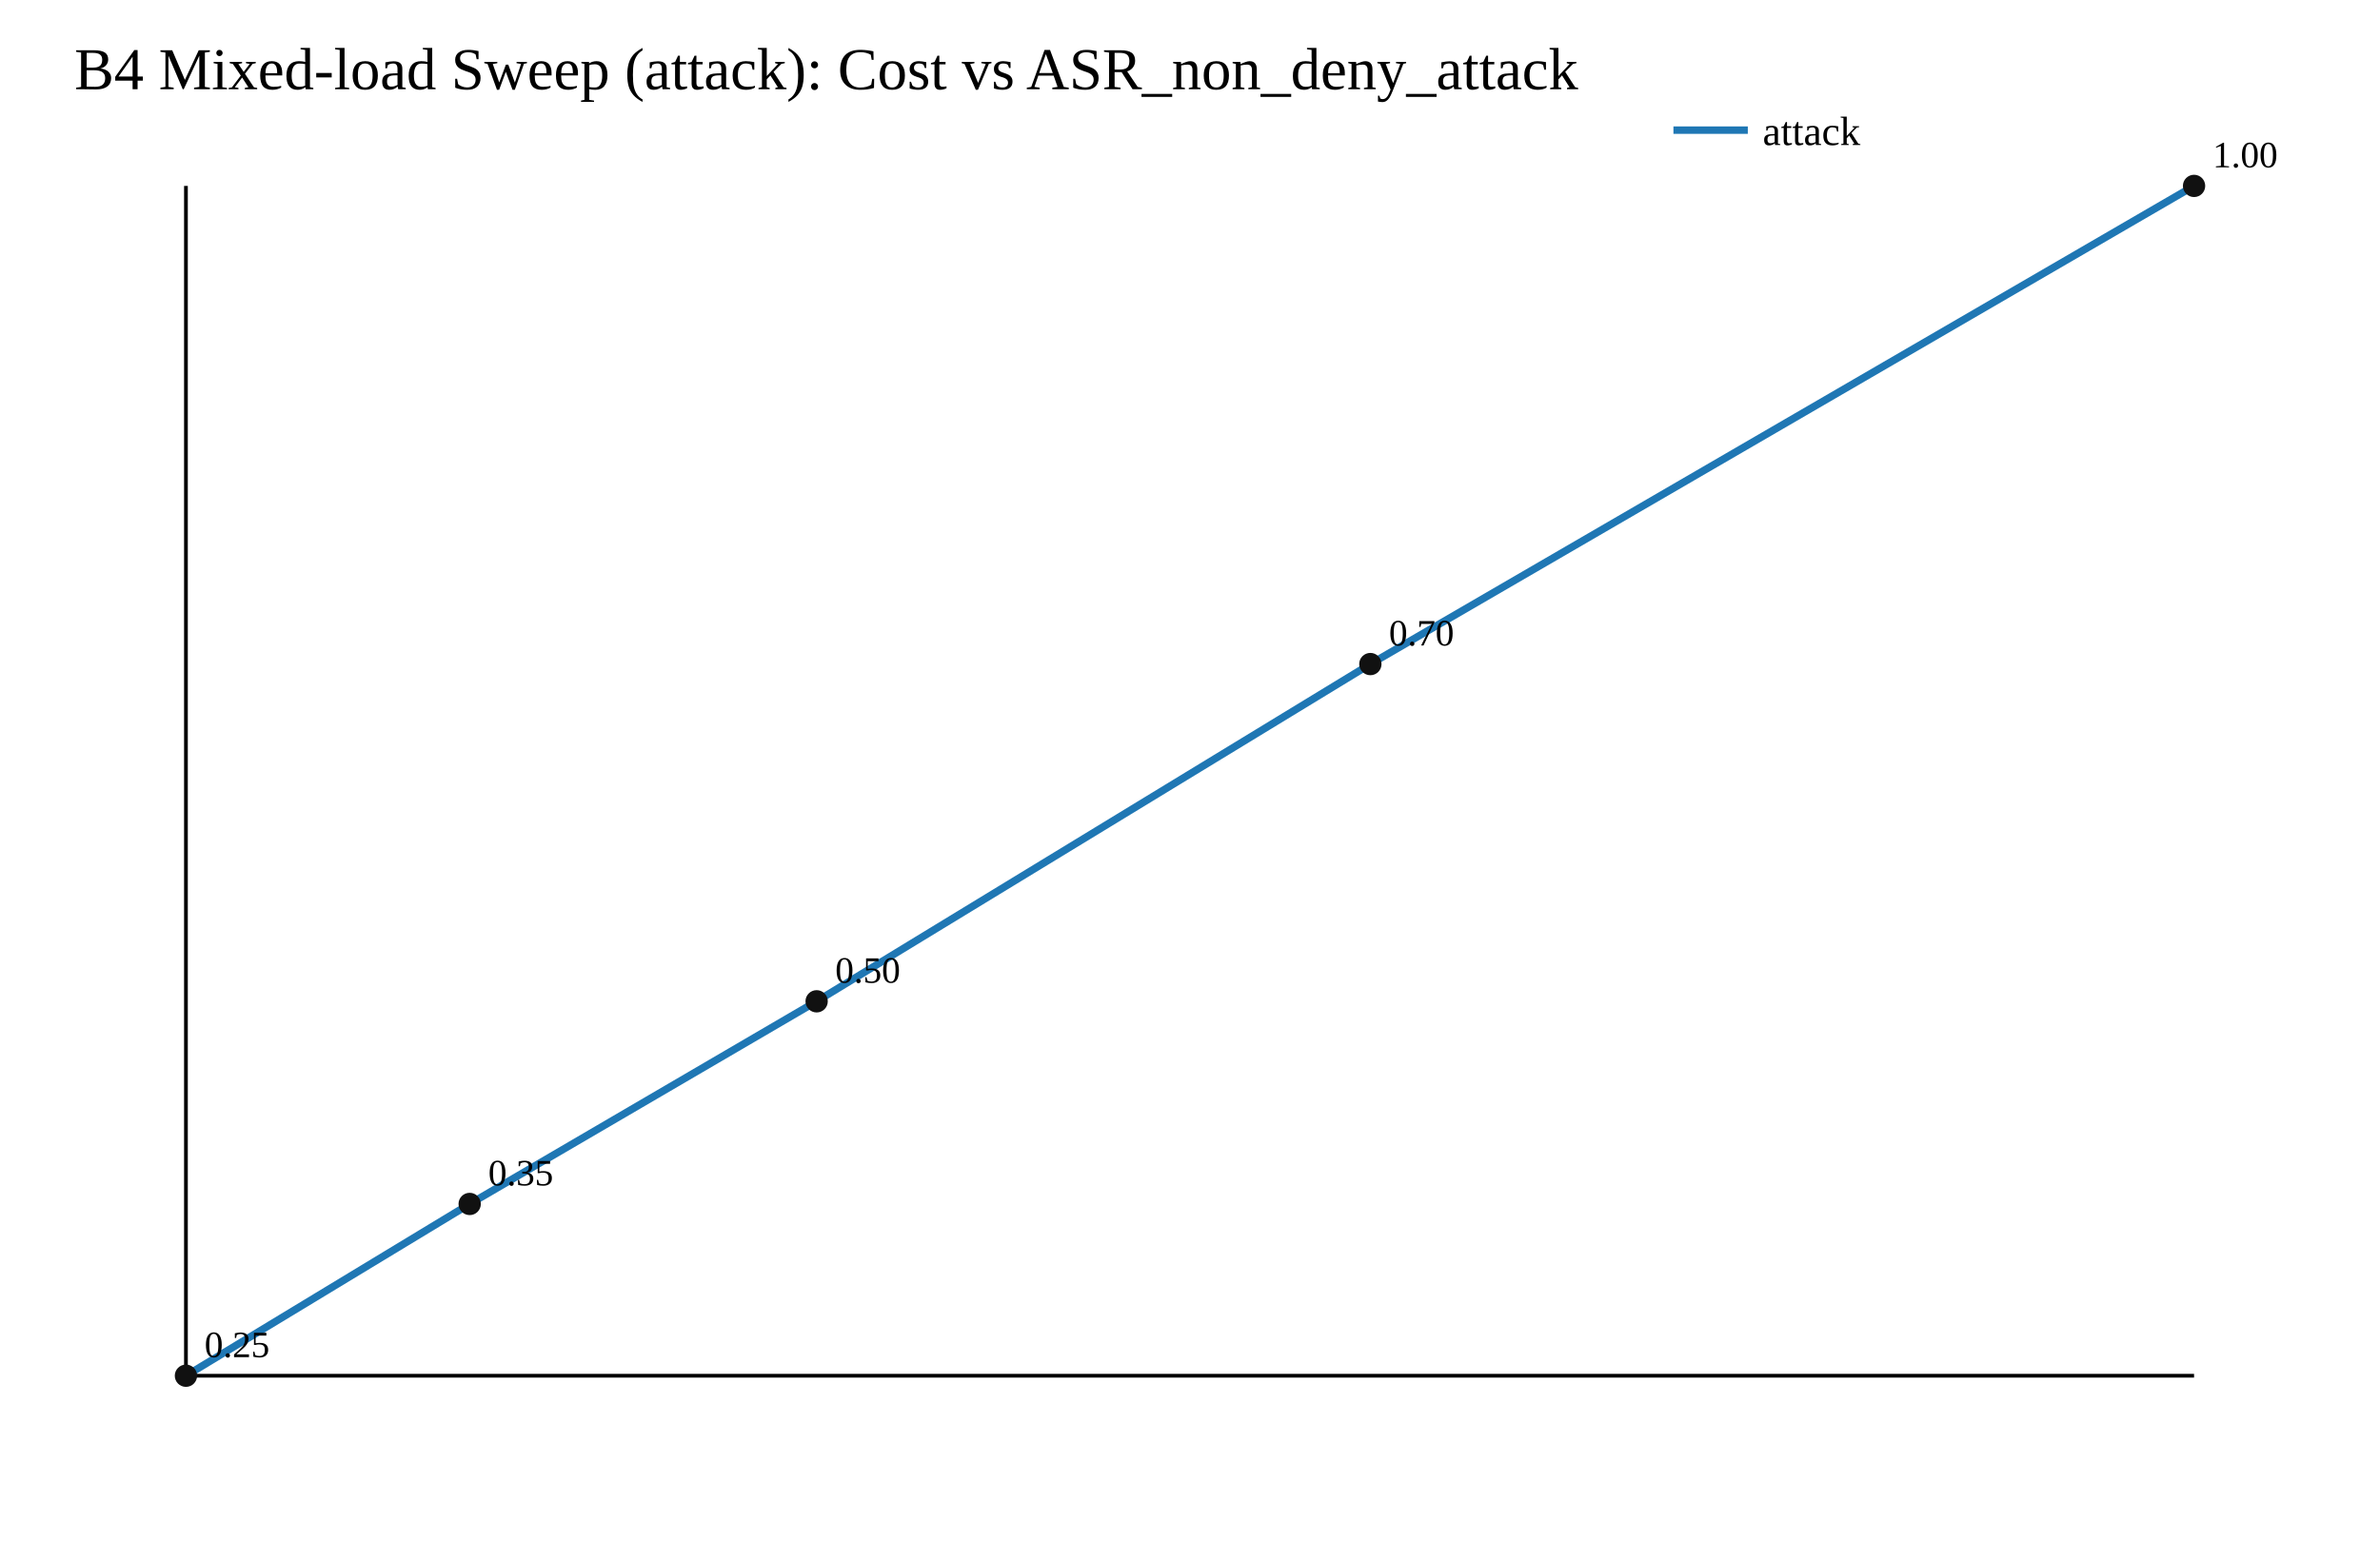
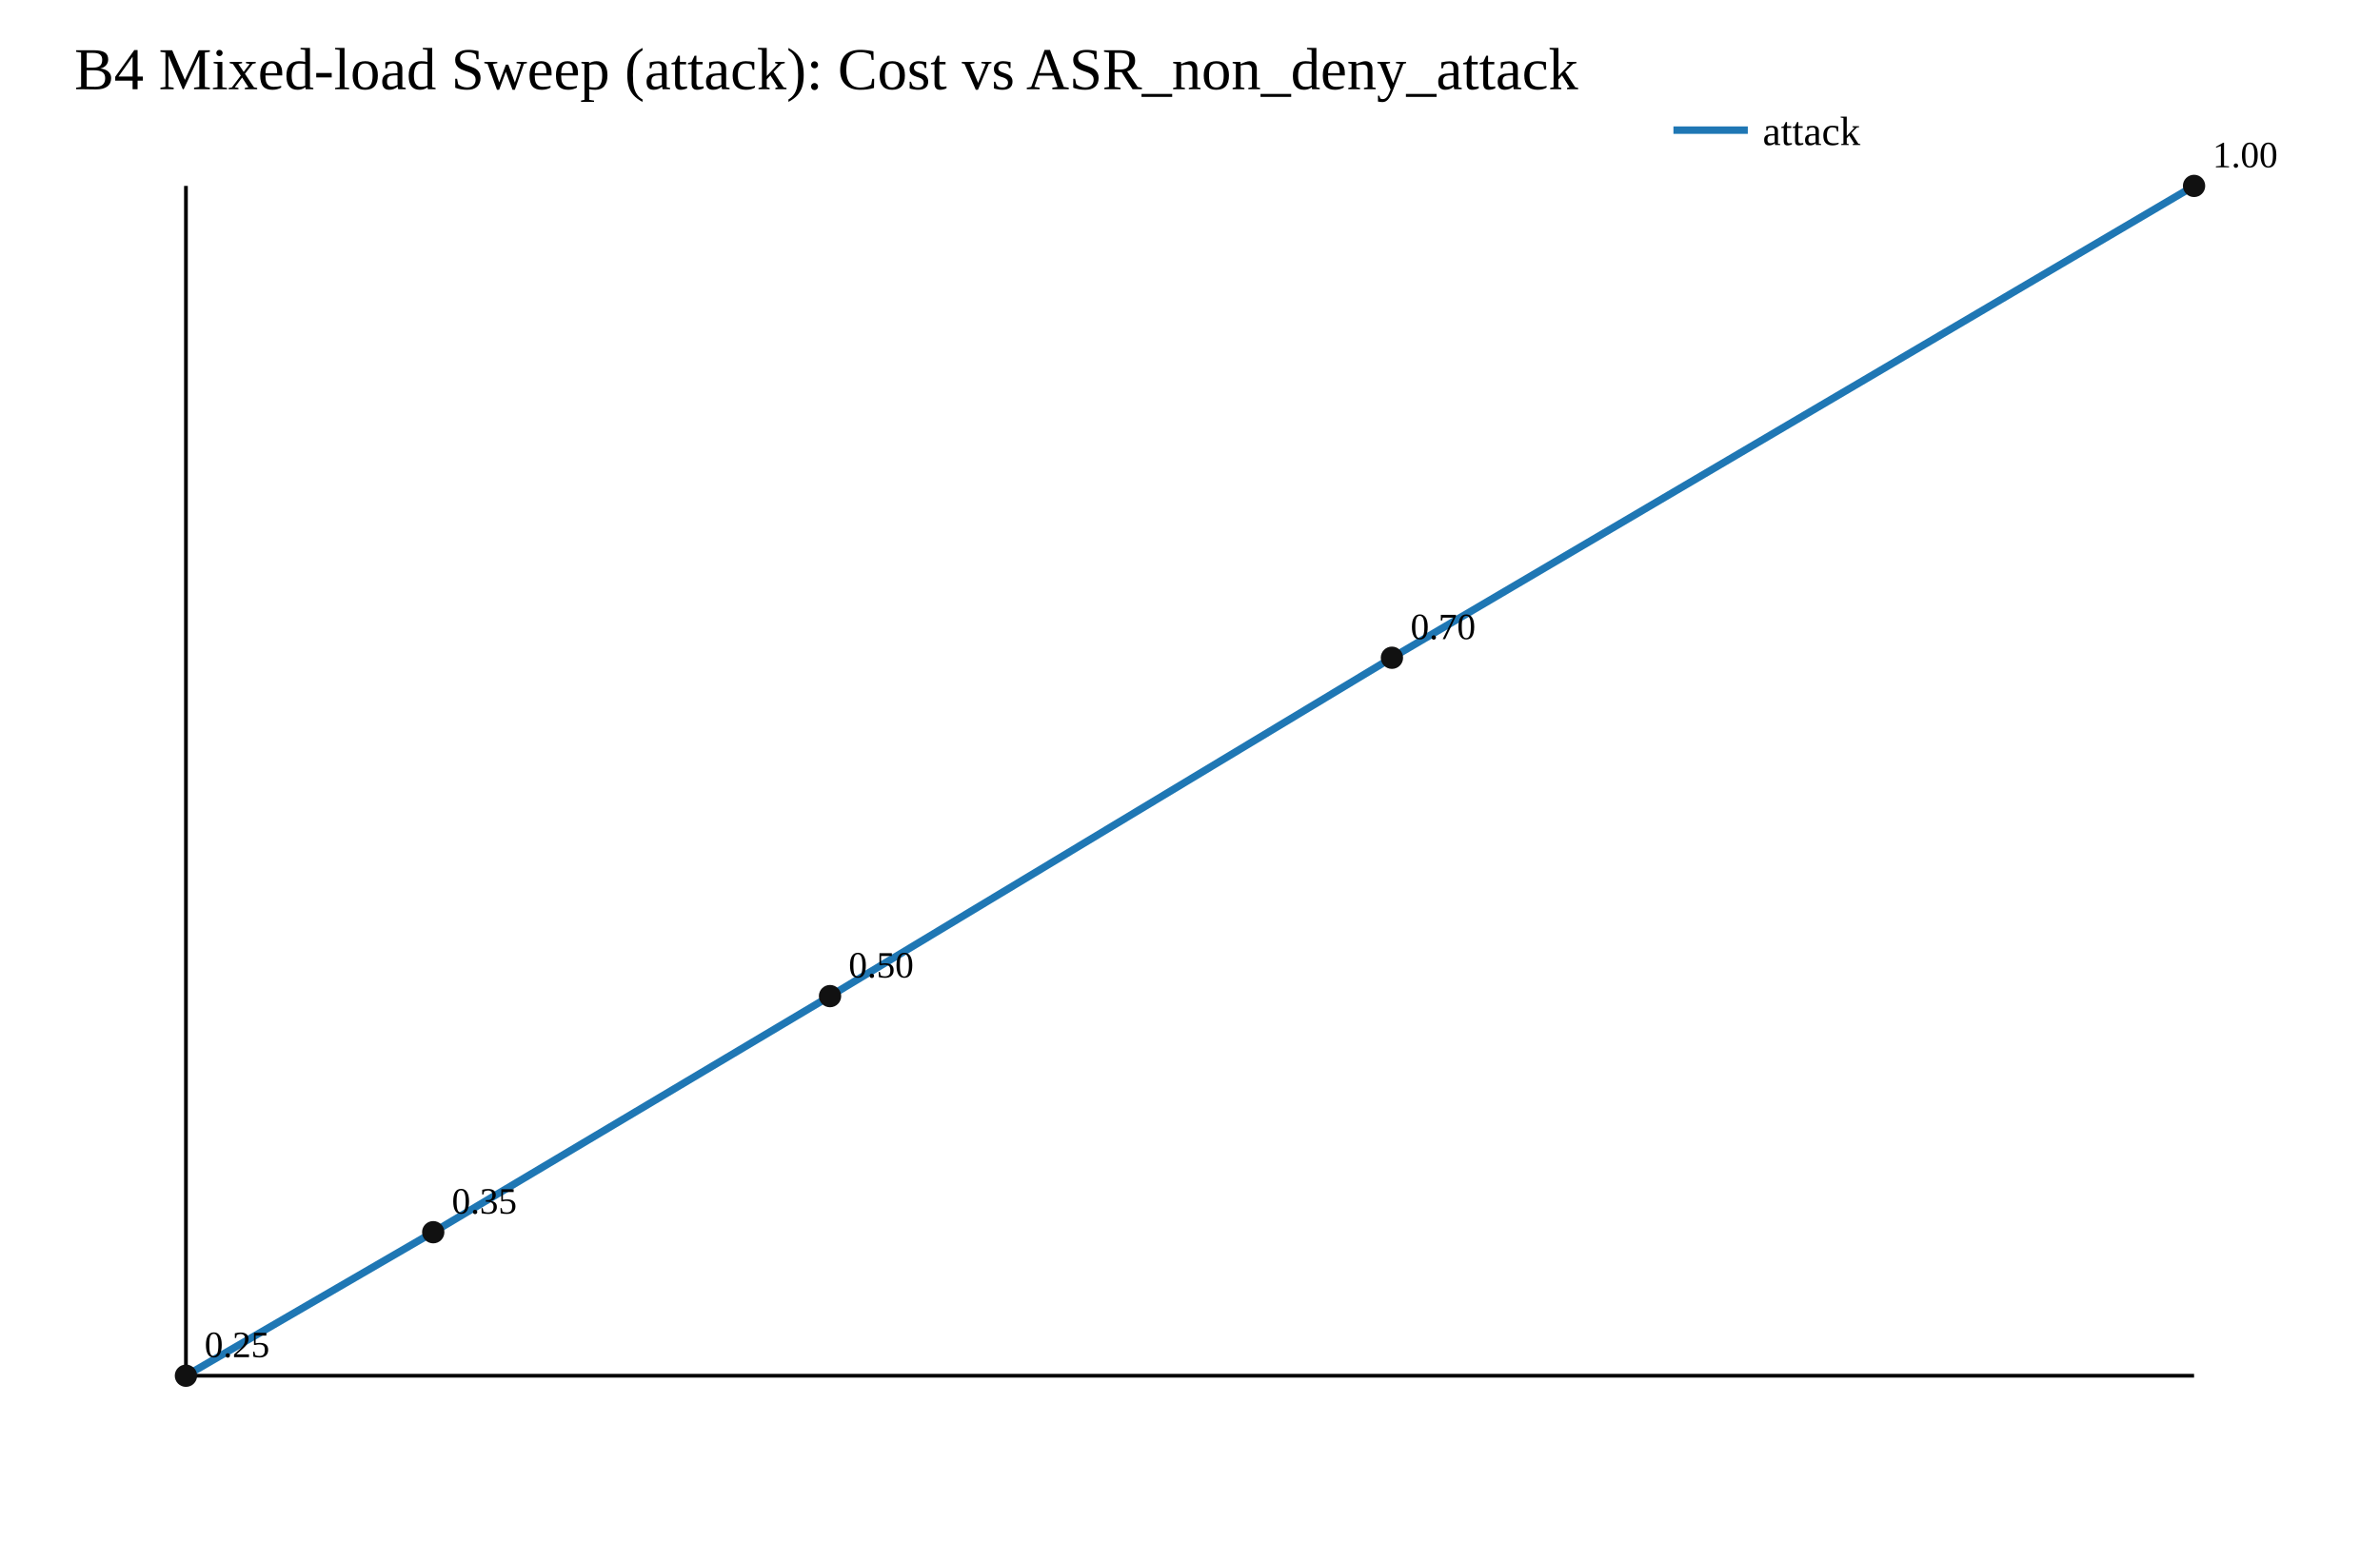
<svg xmlns="http://www.w3.org/2000/svg" width="640" height="420">
  <text x="20" y="24" font-size="16">B4 Mixed-load Sweep (attack): Cost vs ASR_non_deny_attack</text>
  <line x1="50" y1="370" x2="590" y2="370" stroke="black" />
  <line x1="50" y1="370" x2="50" y2="50" stroke="black" />
-   <polyline fill="none" stroke="#1f77b4" stroke-width="2" points="590.0,50.0 368.5,178.6 219.6,269.3 126.3,323.8 50.0,370.0" />
+   <polyline fill="none" stroke="#1f77b4" stroke-width="2" points="590.0,50.0 374.3,176.9 223.2,267.9 116.5,331.4 50.0,370.0" />
  <line x1="450" y1="35" x2="470" y2="35" stroke="#1f77b4" stroke-width="2" />
  <text x="474" y="39" font-size="11">attack</text>
  <circle cx="590.0" cy="50.0" r="3" fill="#111" />
  <text x="595.0" y="45.0" font-size="10">1.00</text>
-   <circle cx="368.5" cy="178.6" r="3" fill="#111" />
-   <text x="373.5" y="173.6" font-size="10">0.70</text>
-   <circle cx="219.6" cy="269.3" r="3" fill="#111" />
-   <text x="224.6" y="264.3" font-size="10">0.50</text>
-   <circle cx="126.3" cy="323.8" r="3" fill="#111" />
-   <text x="131.3" y="318.8" font-size="10">0.35</text>
+   <circle cx="374.3" cy="176.9" r="3" fill="#111" />
+   <text x="379.3" y="171.9" font-size="10">0.70</text>
+   <circle cx="223.2" cy="267.9" r="3" fill="#111" />
+   <text x="228.2" y="262.9" font-size="10">0.50</text>
+   <circle cx="116.5" cy="331.4" r="3" fill="#111" />
+   <text x="121.5" y="326.4" font-size="10">0.35</text>
  <circle cx="50.0" cy="370.0" r="3" fill="#111" />
  <text x="55.0" y="365.0" font-size="10">0.25</text>
</svg>
